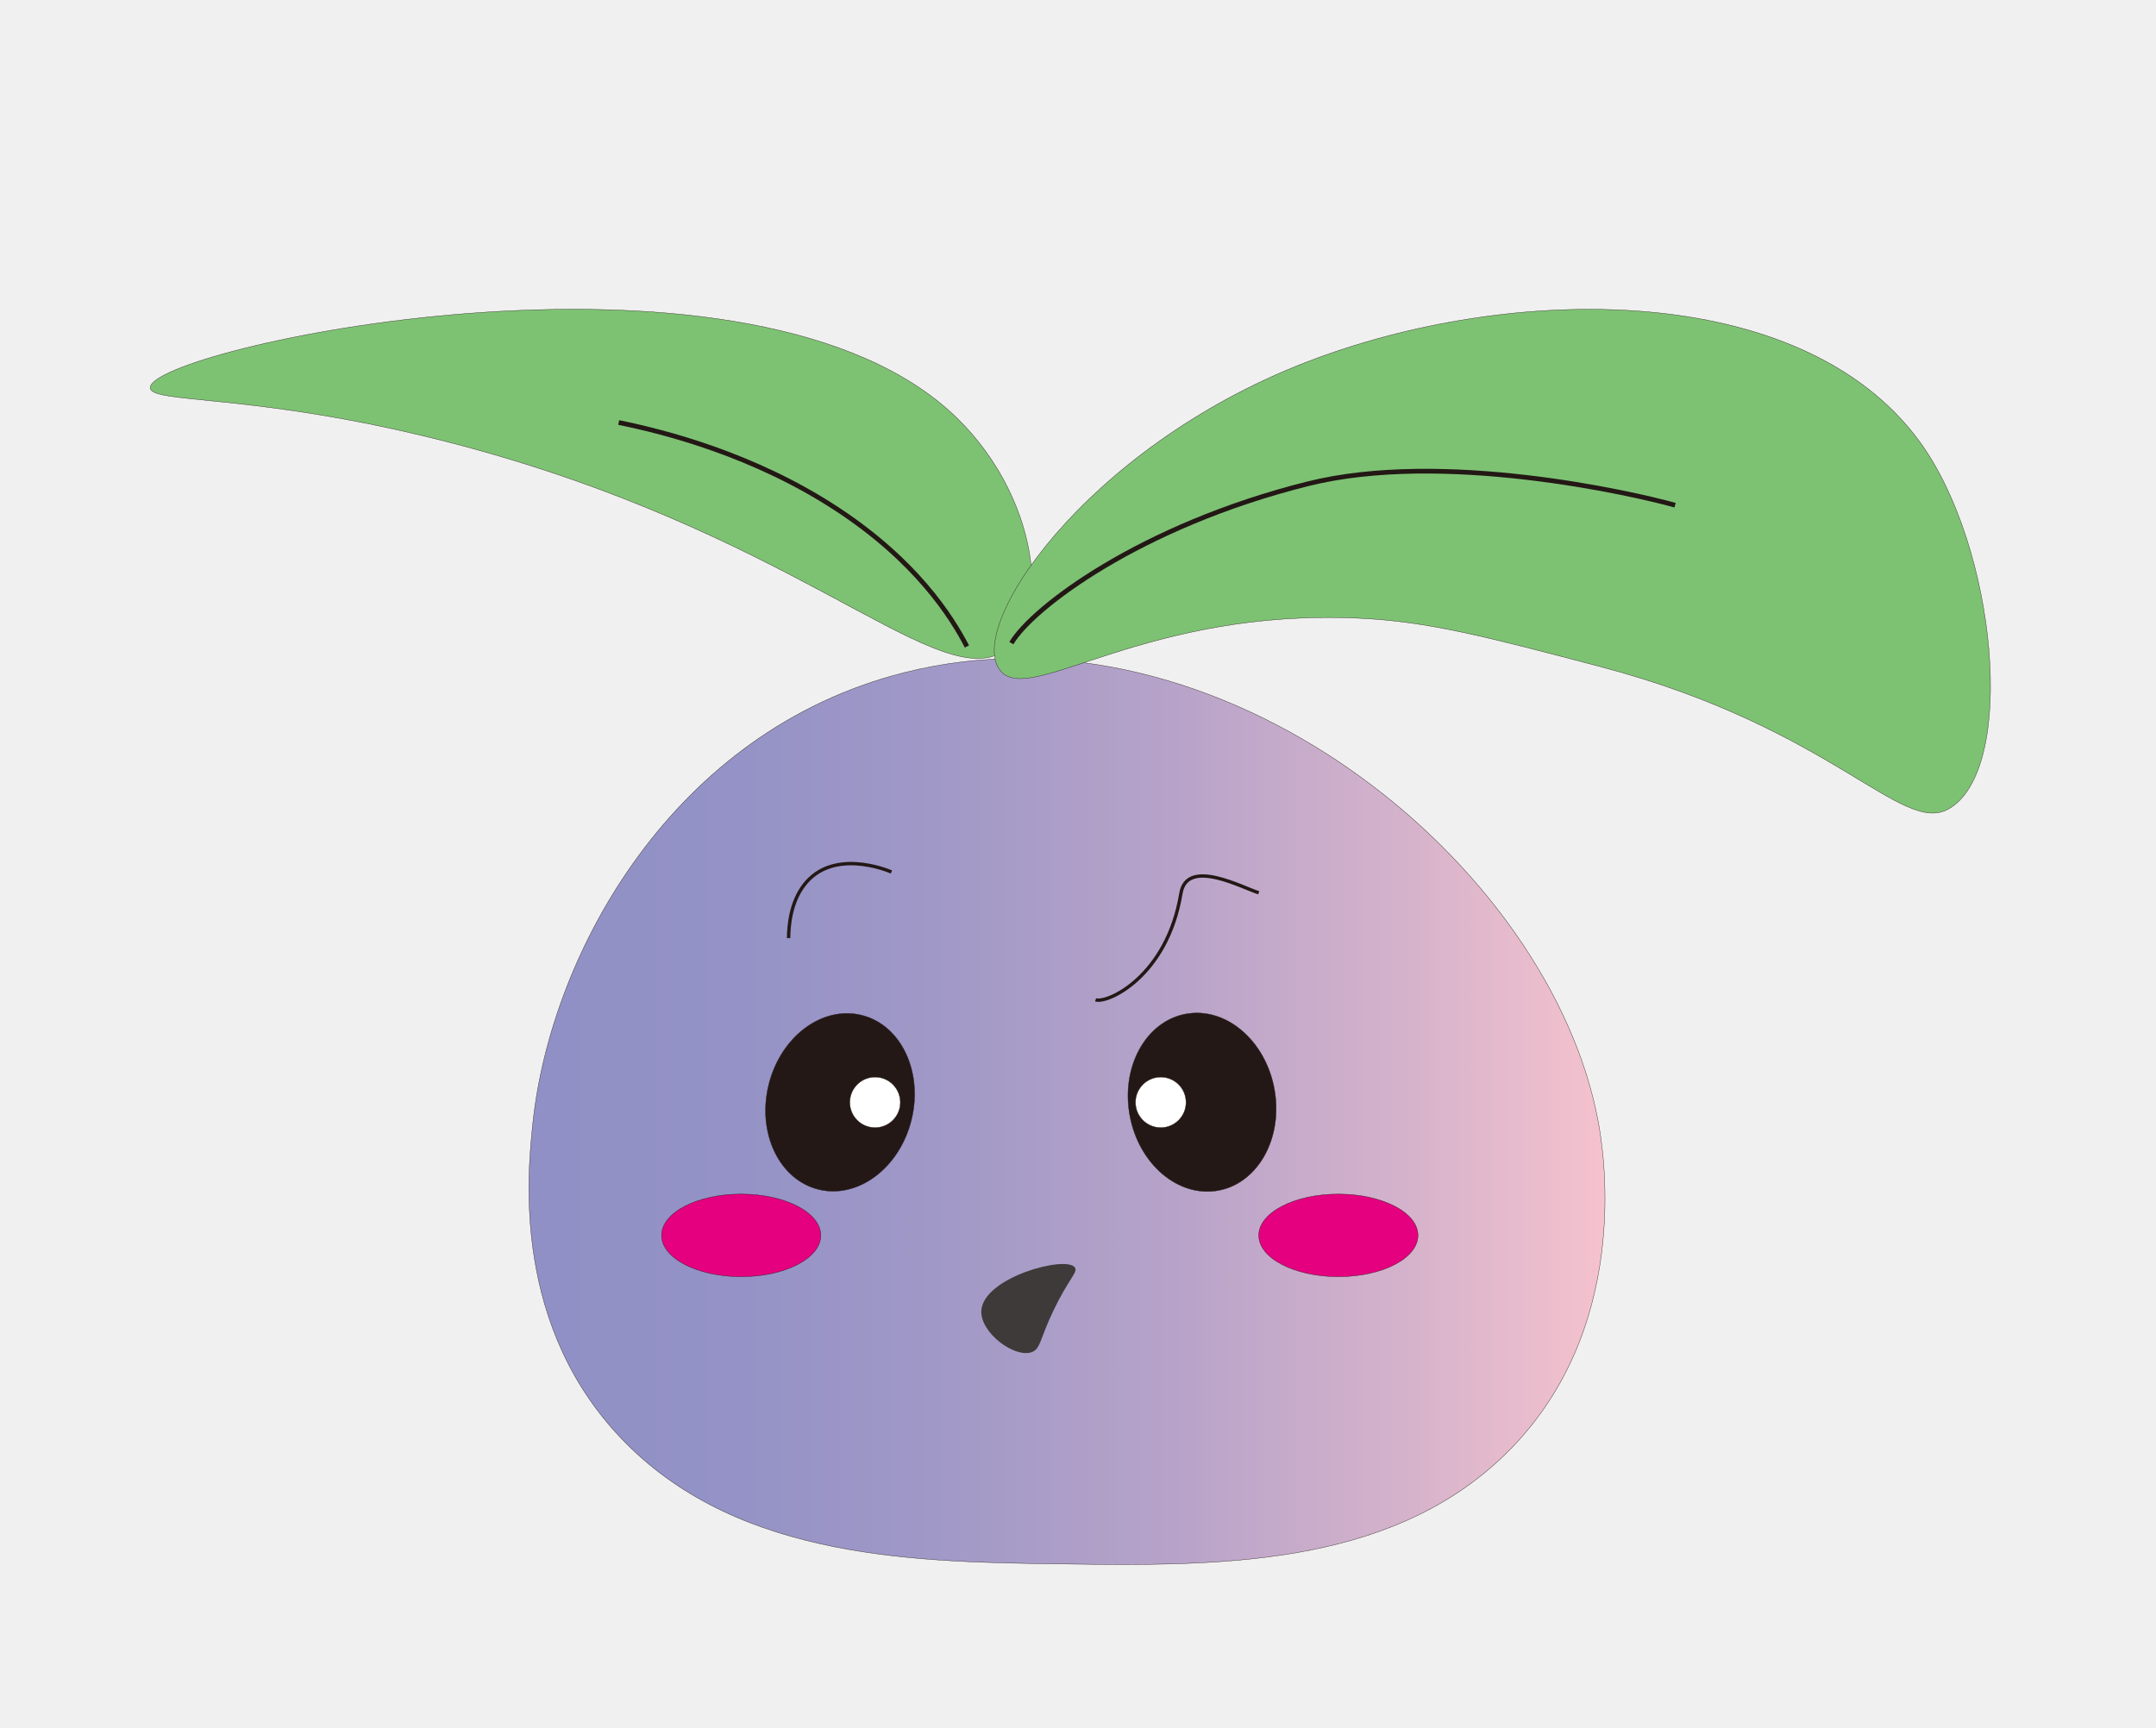
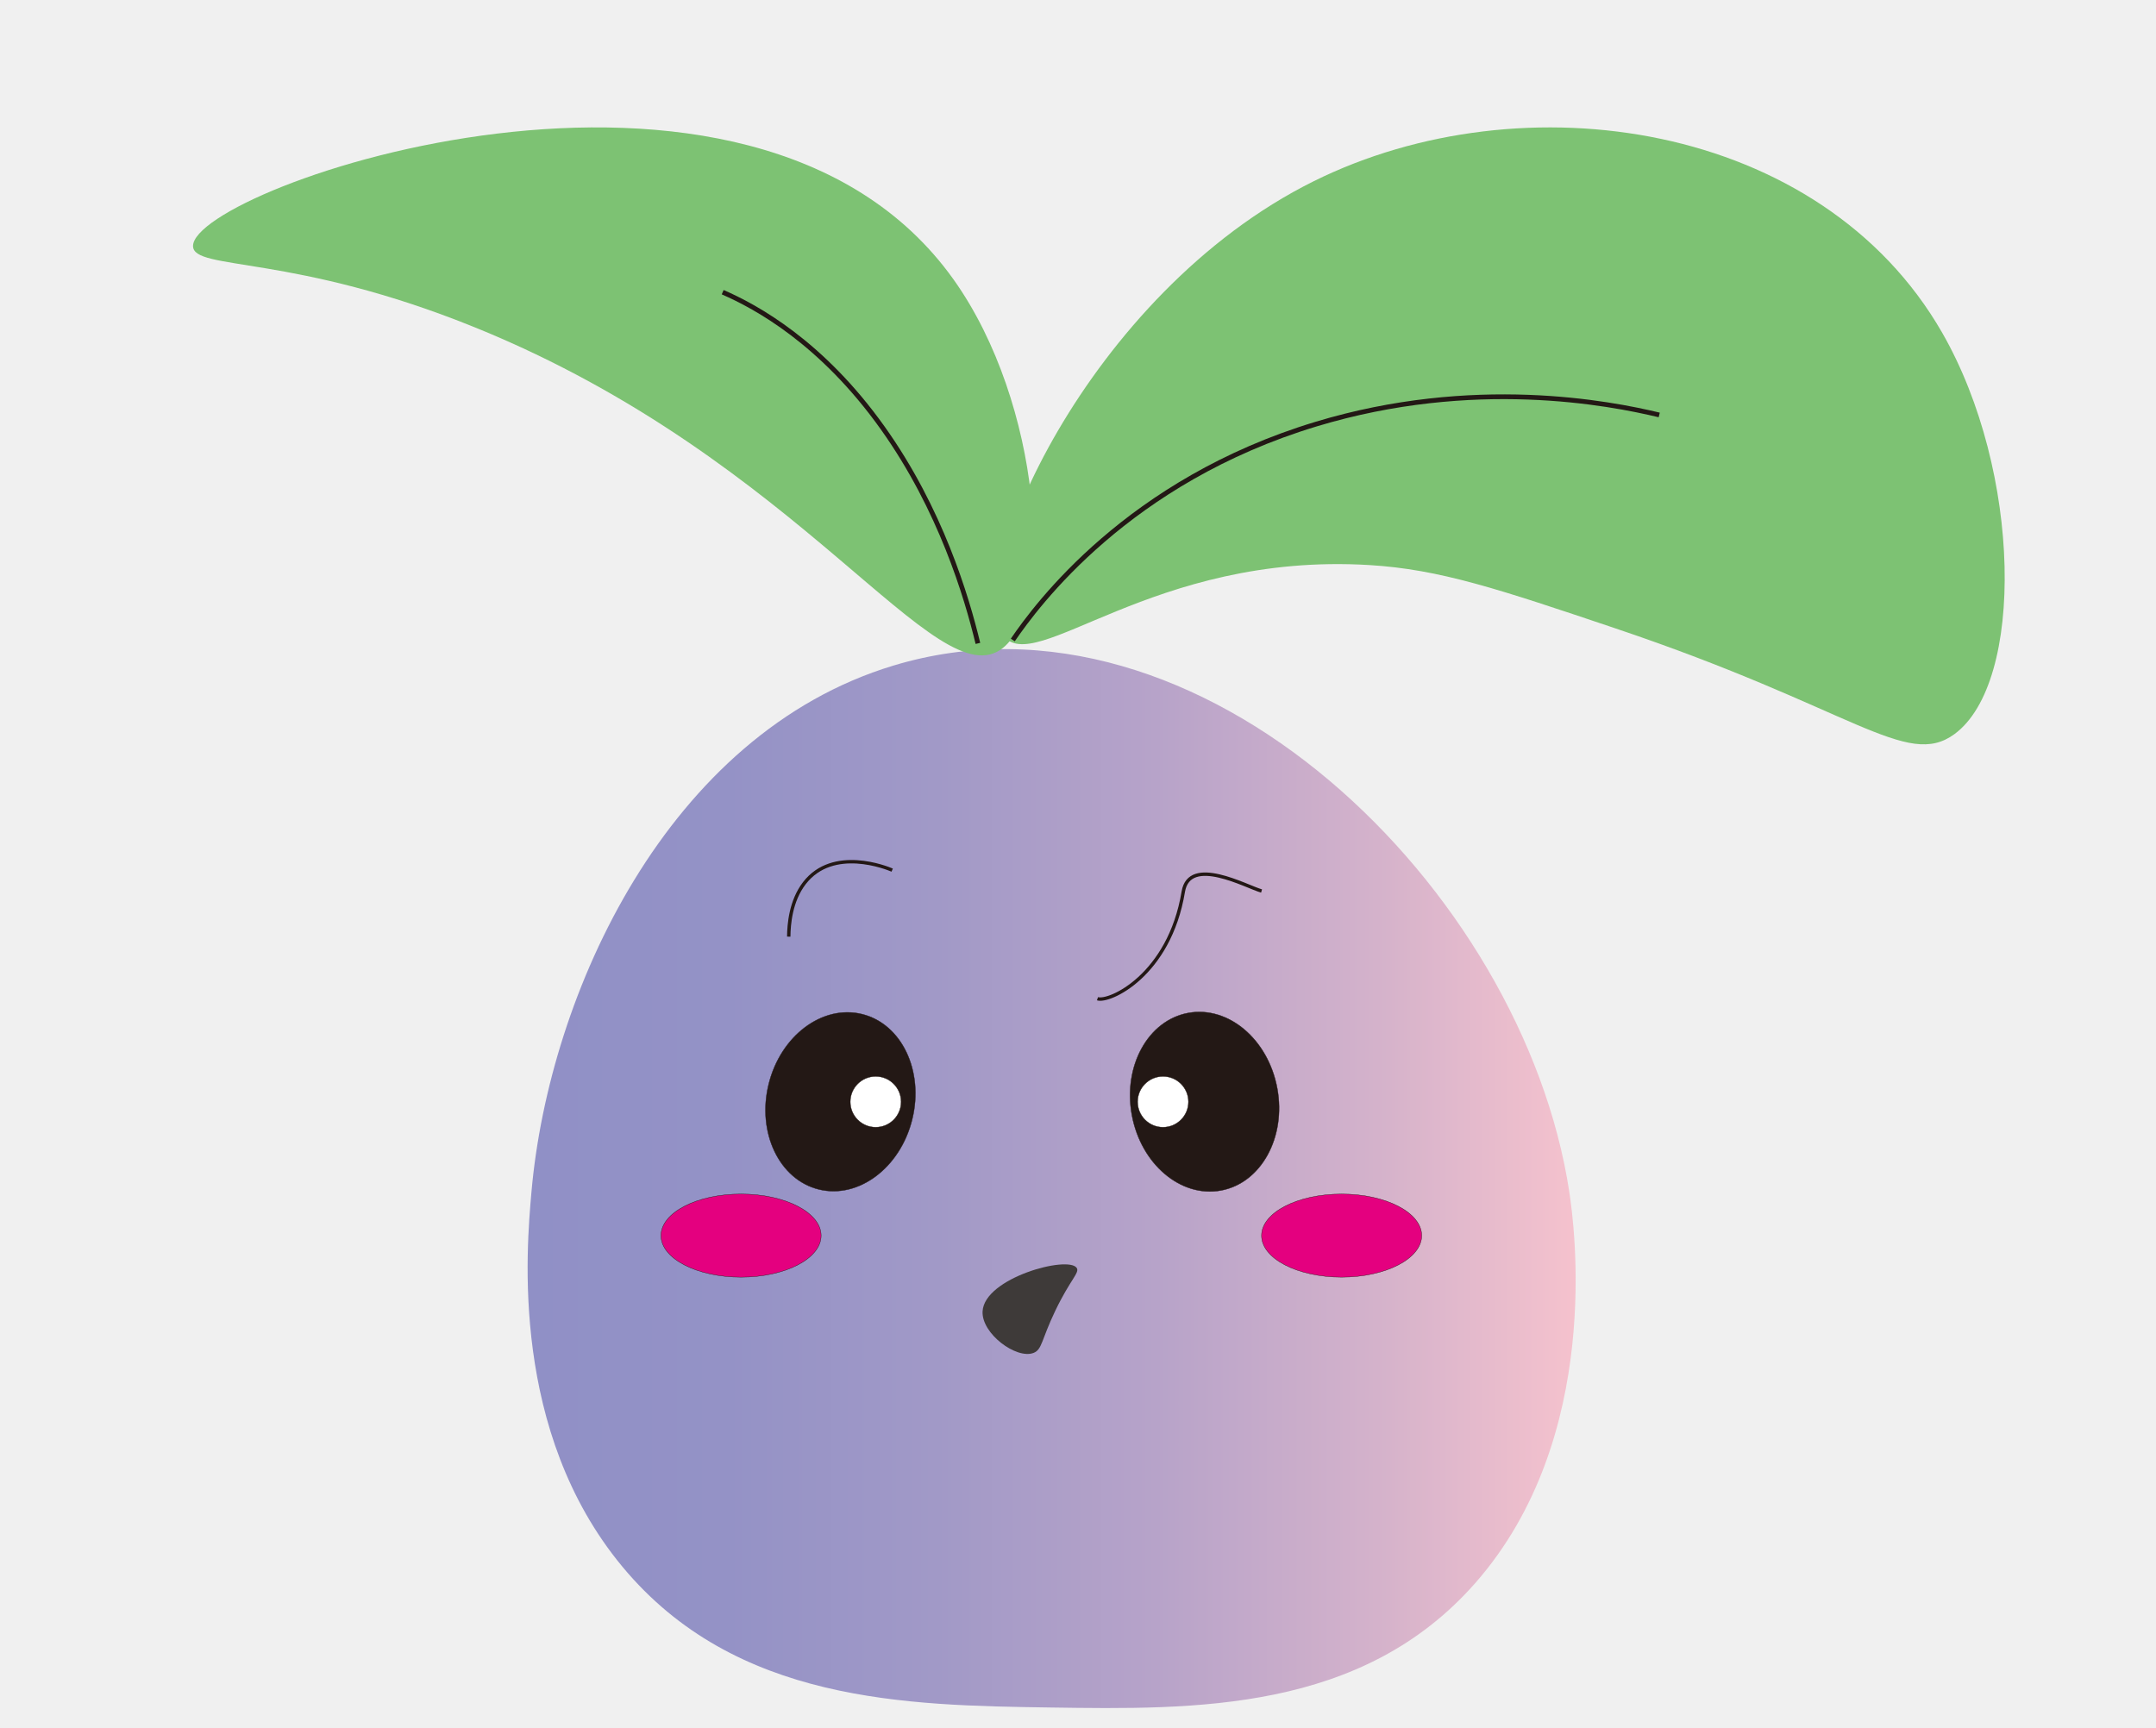
- <svg xmlns="http://www.w3.org/2000/svg" version="1.1" id="Layer_1" x="0px" y="0px" viewBox="0 0 6401 5128.6" style="enable-background:new 0 0 6401 5128.6;" xml:space="preserve">
-   <style type="text/css">
- 	.st0{fill:url(#SVGID_1_);stroke:#231815;stroke-miterlimit:10;}
- 	.st1{fill:#7DC273;stroke:#231815;stroke-miterlimit:10;}
- 	.st2{fill:#FFFFFF;stroke:#231815;stroke-miterlimit:10;}
- 	.st3{fill:#231815;stroke:#231815;stroke-miterlimit:10;}
- 	.st4{fill:none;stroke:#231815;stroke-width:14;stroke-miterlimit:10;}
- 	.st5{fill:none;stroke:#231815;stroke-width:10;stroke-miterlimit:10;}
- 	.st6{fill:#3E3A39;}
- 	.st7{fill:#E4007F;stroke:#231815;stroke-miterlimit:10;}
- </style>
-   <linearGradient id="SVGID_1_" gradientUnits="userSpaceOnUse" x1="1569.887" y1="1837.09" x2="4764.562" y2="1837.09" gradientTransform="matrix(1 0 0 -1 0.5 5137.46)">
-     <stop offset="0" style="stop-color:#9090C6" />
-     <stop offset="0.19" style="stop-color:#9492C6" />
-     <stop offset="0.39" style="stop-color:#A199C7" />
-     <stop offset="0.6" style="stop-color:#B7A3C9" />
-     <stop offset="0.81" style="stop-color:#D4B2CB" />
-     <stop offset="1" style="stop-color:#F5C2CD" />
-   </linearGradient>
-   <path class="st0" d="M4745.5,3333.1c15.5,84.2,104.5,624-286.3,994.7c-345.8,328-854.3,321.7-1295.4,316.3  c-437.5-5.4-960.1-11.8-1304.7-357.9c-341.8-343.3-292.8-804.1-276.9-953.1c53.6-503.5,414.7-1162.6,1102.9-1336  C3621.5,1761.1,4604.5,2565,4745.5,3333.1z" />
-   <path class="st1" d="M2815.1,1217.1c275.4,243.9,315.2,641.4,154,723.2c-206.1,104.5-621.9-366.7-1640.6-628.2  c-570.5-146.5-881.5-112-882.4-160.8C443.8,1035.9,2181.3,655.9,2815.1,1217.1z" />
-   <path class="st2" d="M3537.1,1609.6" />
-   <path class="st1" d="M4750.8,1979.4c690,181.4,895.4,502.1,1034.7,422.5c203.9-116.5,143.9-777.6-87.8-1092.6  c-351.4-477.8-1212.7-468.6-1819.4-233.9c-659.7,255.2-1021.4,798.1-904.8,919.8c92,96,431.1-189.2,1062.6-159.4  C4241.3,1845.5,4411.1,1890.1,4750.8,1979.4z" />
-   <path class="st2" d="M3446.2,1664.2" />
-   <path class="st2" d="M5009.9,2827.8" />
-   <ellipse transform="matrix(0.2401 -0.9708 0.9708 0.2401 -1282.192 4908.354)" class="st3" cx="2493.9" cy="3273.1" rx="266.5" ry="218.2" />
-   <circle class="st2" cx="2598" cy="3273.3" r="75" />
-   <path class="st4" d="M3002.7,1909.7c61.6-104.8,382.6-348.4,879.6-473c400-100.3,962.8,27.6,1090.9,63.4" />
-   <path class="st4" d="M2870.7,1919.7c-45.7-88.5-150.8-253.8-385.2-407.7c-247.3-162.4-513.1-229.8-648.6-257.4" />
-   <ellipse transform="matrix(0.9833 -0.1819 0.1819 0.9833 -535.7994 703.7469)" class="st3" cx="3568.9" cy="3273" rx="218.2" ry="266.5" />
-   <circle class="st2" cx="3446.2" cy="3273.3" r="75" />
-   <path class="st5" d="M3737.1,2650.8c-44.5-12.5-213.1-106.5-231.1,2.2c-41,247.7-219,327.7-253.3,315.8" />
-   <path class="st5" d="M2341.3,2785.6c0.3-35.9,5.6-105.3,46.1-157.9c84.5-109.7,244-45,259.2-38.5" />
-   <path class="st6" d="M3127.8,3891c-40.9,85.7-38.4,114-63.9,123.7c-50.7,19.4-153.9-57-150.4-122.7  c5.3-99.2,252.9-165.5,277.9-128.2C3200.9,3777.8,3172.3,3797.7,3127.8,3891z" />
-   <ellipse class="st7" cx="2200.5" cy="3668.3" rx="236.4" ry="122.7" />
-   <ellipse class="st7" cx="3973.5" cy="3668.3" rx="236.4" ry="122.7" />
+ <svg xmlns="http://www.w3.org/2000/svg" viewBox="20 20 6365 5100">
+   <defs>
+     <style>.cls-1{fill:url(#linear-gradient);}.cls-2{fill:#7dc273;}.cls-3{fill:#231815;}.cls-3,.cls-4,.cls-5,.cls-6,.cls-8,.cls-9{stroke:#231815;stroke-miterlimit:10;}.cls-4{fill:#fff;}.cls-5,.cls-6,.cls-9{fill:none;}.cls-5{stroke-width:14px;}.cls-6{stroke-width:10px;}.cls-7{fill:#3e3a39;}.cls-8{fill:#e4007f;}</style>
+     <linearGradient id="linear-gradient" x1="1577.66" y1="3499.97" x2="4671.69" y2="3499.97" gradientUnits="userSpaceOnUse">
+       <stop offset="0" stop-color="#9090c6" />
+       <stop offset="0.19" stop-color="#9492c6" />
+       <stop offset="0.39" stop-color="#a199c7" />
+       <stop offset="0.6" stop-color="#b7a3c9" />
+       <stop offset="0.81" stop-color="#d4b2cb" />
+       <stop offset="1" stop-color="#f5c2cd" />
+     </linearGradient>
+   </defs>
+   <g id="Layer_2" data-name="Layer 2">
+     <g id="Layer_1-2" data-name="Layer 1">
+       <path class="cls-1" d="M4652.75,3538c15,97.84,101.25,725.22-277.27,1156.06-334.86,381.14-827.39,373.9-1254.55,367.61-423.68-6.23-929.86-13.67-1263.64-416-331-399-283.53-934.5-268.18-1107.69,51.88-585.11,401.68-1351.12,1068.18-1552.69C3564.17,1711,4516.16,2645.4,4652.75,3538Z" />
+       <path class="cls-2" d="M2835.33,845.51c261,366.65,298.8,964.37,145.92,1087.3-195.33,157.08-589.44-551.33-1555-944.48C885.46,768.13,590.73,820,589.88,746.64,587.85,573,2234.64,1.7,2835.33,845.51Z" />
+       <path class="cls-2" d="M4789.88,1875.65c702.21,236.43,858.24,415.81,1000,312,207.47-151.91,199.42-775-36.37-1185.67C5395.87,379.11,4516.43,248.8,3899,554.78c-671.31,332.65-1036.41,1182.71-917.72,1341.39,93.65,125.21,438.74-246.59,1081.35-207.73C4271.32,1701.07,4444.17,1759.26,4789.88,1875.65Z" />
+       <ellipse class="cls-3" cx="2501.25" cy="3273.28" rx="266.5" ry="218.18" transform="translate(-1276.83 4915.46) rotate(-76.11)" />
+       <circle class="cls-4" cx="2605.25" cy="3273.28" r="75" />
+       <path class="cls-5" d="M3010,1909.71c70.72-103.51,340.54-469.79,895.68-637.57,464.54-140.4,865.61-62.26,1012.72-26.94" />
+       <path class="cls-5" d="M2907,1919.73c-33.29-137.93-109.87-395.67-280.75-635.72C2446,1030.81,2252.3,925.79,2153.51,882.72" />
+       <ellipse class="cls-3" cx="3575.97" cy="3273.28" rx="218.18" ry="266.5" transform="translate(-535.55 704.76) rotate(-10.48)" />
+       <circle class="cls-4" cx="3453.51" cy="3273.28" r="75" />
+       <path class="cls-6" d="M3744.41,2650.8c-44.5-12.46-213.09-106.53-231.11,2.22-41.05,247.65-219.05,327.66-253.31,315.83" />
+       <path class="cls-6" d="M2348.58,2785.56c.3-35.94,5.6-105.32,46.11-157.92,84.49-109.69,244-45,259.23-38.49" />
+       <path class="cls-7" d="M3135.06,3891c-41,85.71-38.41,114-63.87,123.69-50.67,19.34-153.89-57-150.4-122.73,5.27-99.16,252.95-165.54,277.9-128.23C3208.13,3777.85,3179.63,3797.73,3135.06,3891Z" />
+       <ellipse class="cls-8" cx="2207.78" cy="3668.28" rx="236.36" ry="122.73" />
+       <ellipse class="cls-8" cx="3980.77" cy="3668.28" rx="236.36" ry="122.73" />
+       <rect class="cls-9" x="0.5" y="0.5" width="6400" height="5127.63" />
+     </g>
+   </g>
</svg>
